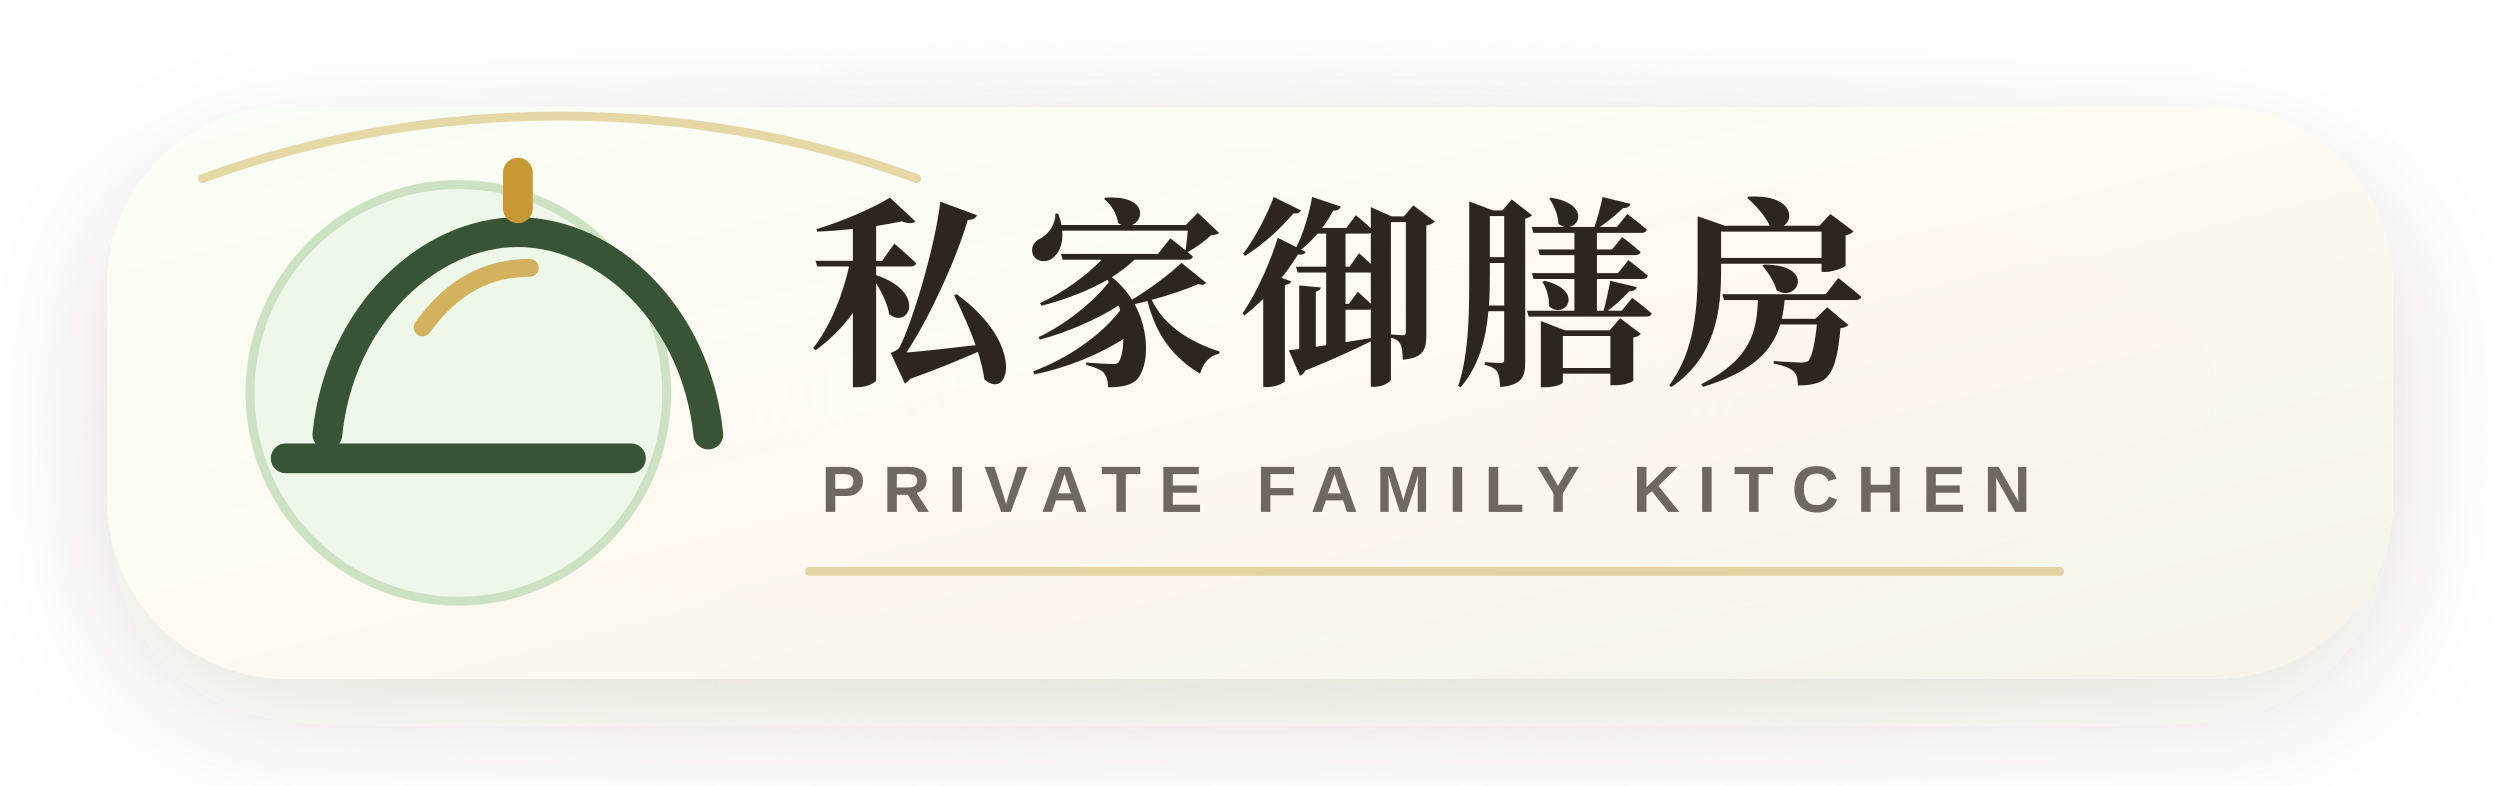
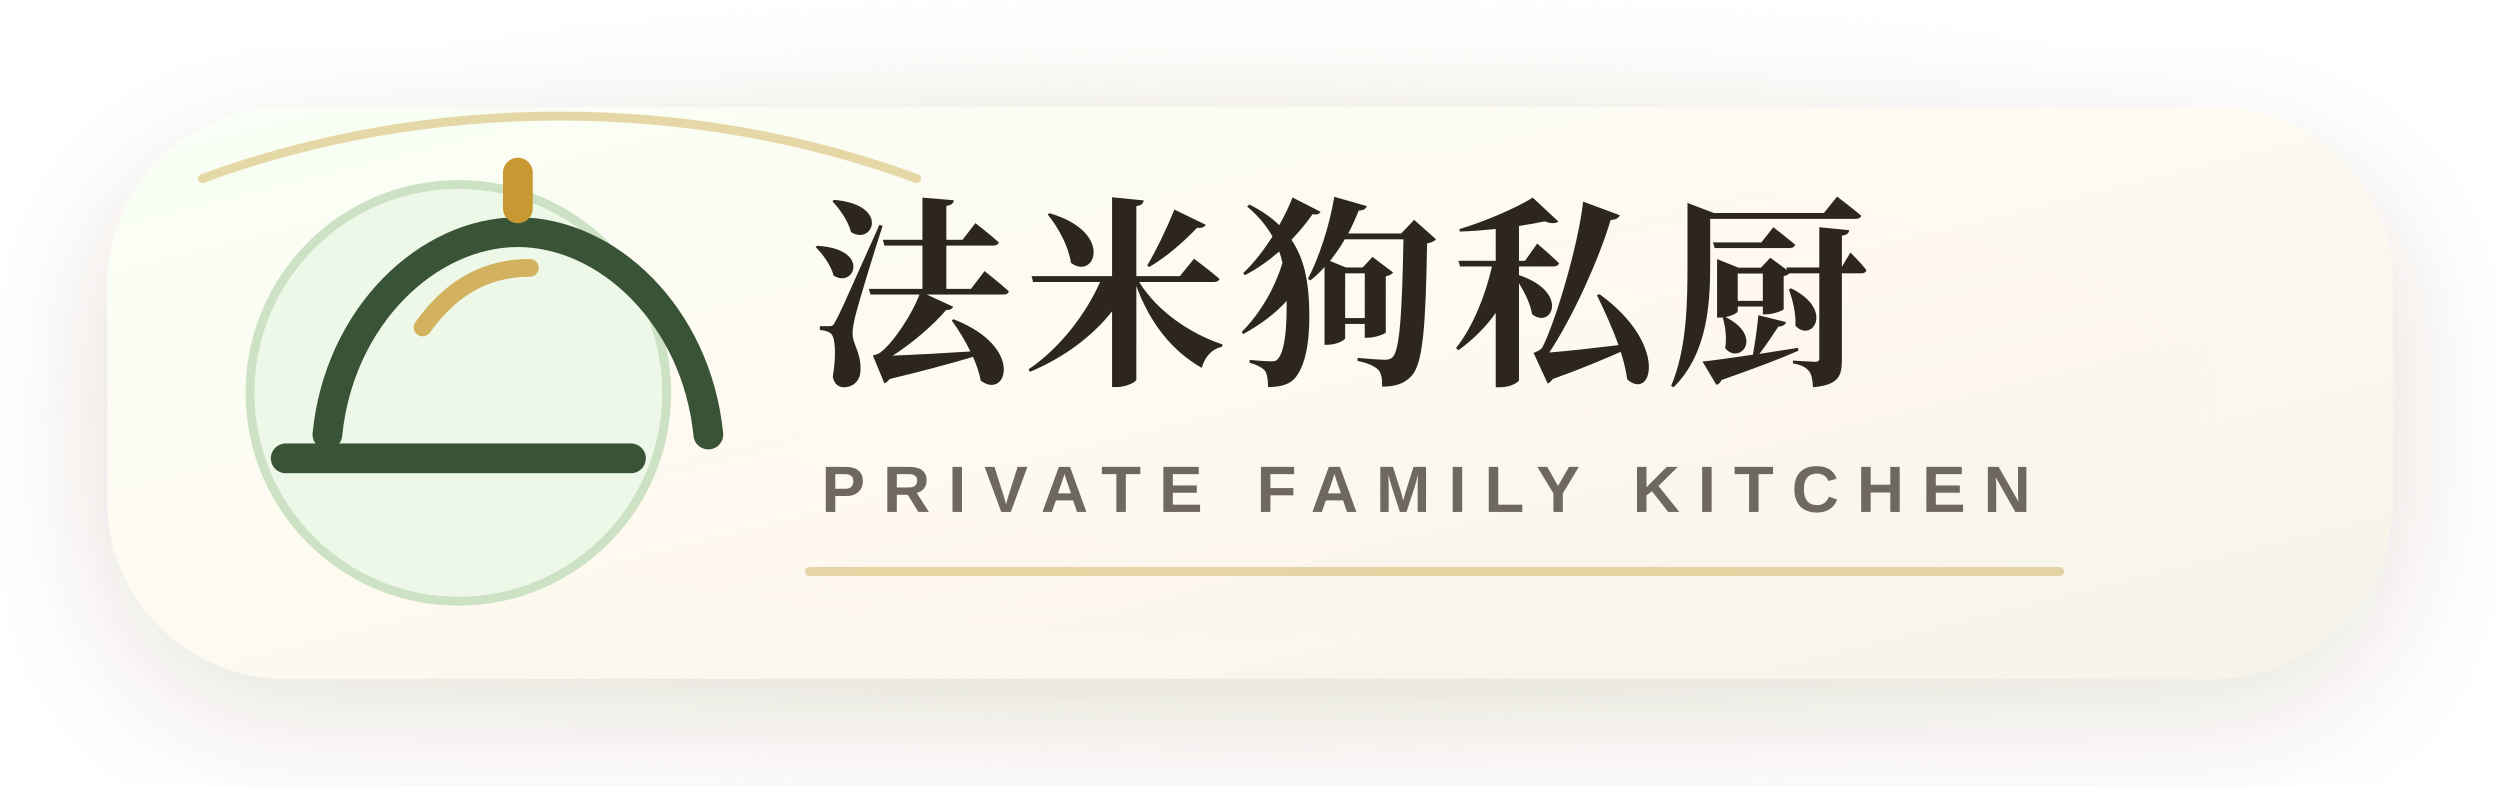
<svg xmlns="http://www.w3.org/2000/svg" width="420" height="132" viewBox="0 0 420 132" role="img" aria-labelledby="title desc">
  <defs>
    <linearGradient id="panel" x1="0" y1="0" x2="1" y2="1">
      <stop offset="0" stop-color="#f8fff5" />
      <stop offset="0.48" stop-color="#fffaf0" />
      <stop offset="1" stop-color="#f5f1e7" />
    </linearGradient>
    <radialGradient id="halo" cx="50%" cy="50%" r="62%">
      <stop offset="0" stop-color="#fff8e3" stop-opacity="0.95" />
      <stop offset="0.62" stop-color="#f5f1e7" stop-opacity="0.72" />
      <stop offset="1" stop-color="#f7f5f1" stop-opacity="0" />
    </radialGradient>
    <filter id="soft" x="-20%" y="-40%" width="140%" height="180%">
      <feGaussianBlur stdDeviation="10" />
    </filter>
    <filter id="shadow" x="-15%" y="-35%" width="130%" height="170%">
      <feDropShadow dx="0" dy="8" stdDeviation="10" flood-color="#4c3a21" flood-opacity="0.12" />
    </filter>
  </defs>
  <rect width="420" height="132" fill="none" />
  <rect x="10" y="10" width="400" height="112" rx="34" fill="url(#halo)" filter="url(#soft)" />
  <rect x="18" y="18" width="384" height="96" rx="30" fill="url(#panel)" opacity="0.94" filter="url(#shadow)" />
  <path d="M34 30c38-14 82-14 120 0" fill="none" stroke="#d3b866" stroke-width="1.5" stroke-linecap="round" opacity="0.55" />
  <circle cx="77" cy="66" r="35" fill="#eef8e9" stroke="#cde2c4" stroke-width="1.5" />
  <path d="M48 77h58" fill="none" stroke="#385335" stroke-width="5" stroke-linecap="round" />
  <path d="M55 73c2-20 17-34 32-34s30 14 32 34" fill="none" stroke="#385335" stroke-width="5" stroke-linecap="round" />
  <path d="M87 35v-6" fill="none" stroke="#c89932" stroke-width="5" stroke-linecap="round" />
  <path d="M71 55c5-7 11-10 18-10" fill="none" stroke="#c89932" stroke-width="3" stroke-linecap="round" opacity="0.75" />
-   <text x="136" y="62" fill="#2c261d" font-family="'Songti SC','STSong','Noto Serif CJK SC',serif" font-size="34" font-weight="700" letter-spacing="2">私家御膳房</text>
+   <text x="136" y="62" fill="#2c261d" font-family="'Songti SC','STSong','Noto Serif CJK SC',serif" font-size="34" font-weight="700" letter-spacing="2">法米狗私厨</text>
  <text x="138" y="86" fill="#6f6861" font-family="'Avenir Next','Helvetica Neue',Arial,sans-serif" font-size="11" font-weight="600" letter-spacing="3">PRIVATE FAMILY KITCHEN</text>
  <path d="M136 96h210" stroke="#d3b866" stroke-width="1.5" stroke-linecap="round" opacity="0.55" />
</svg>
